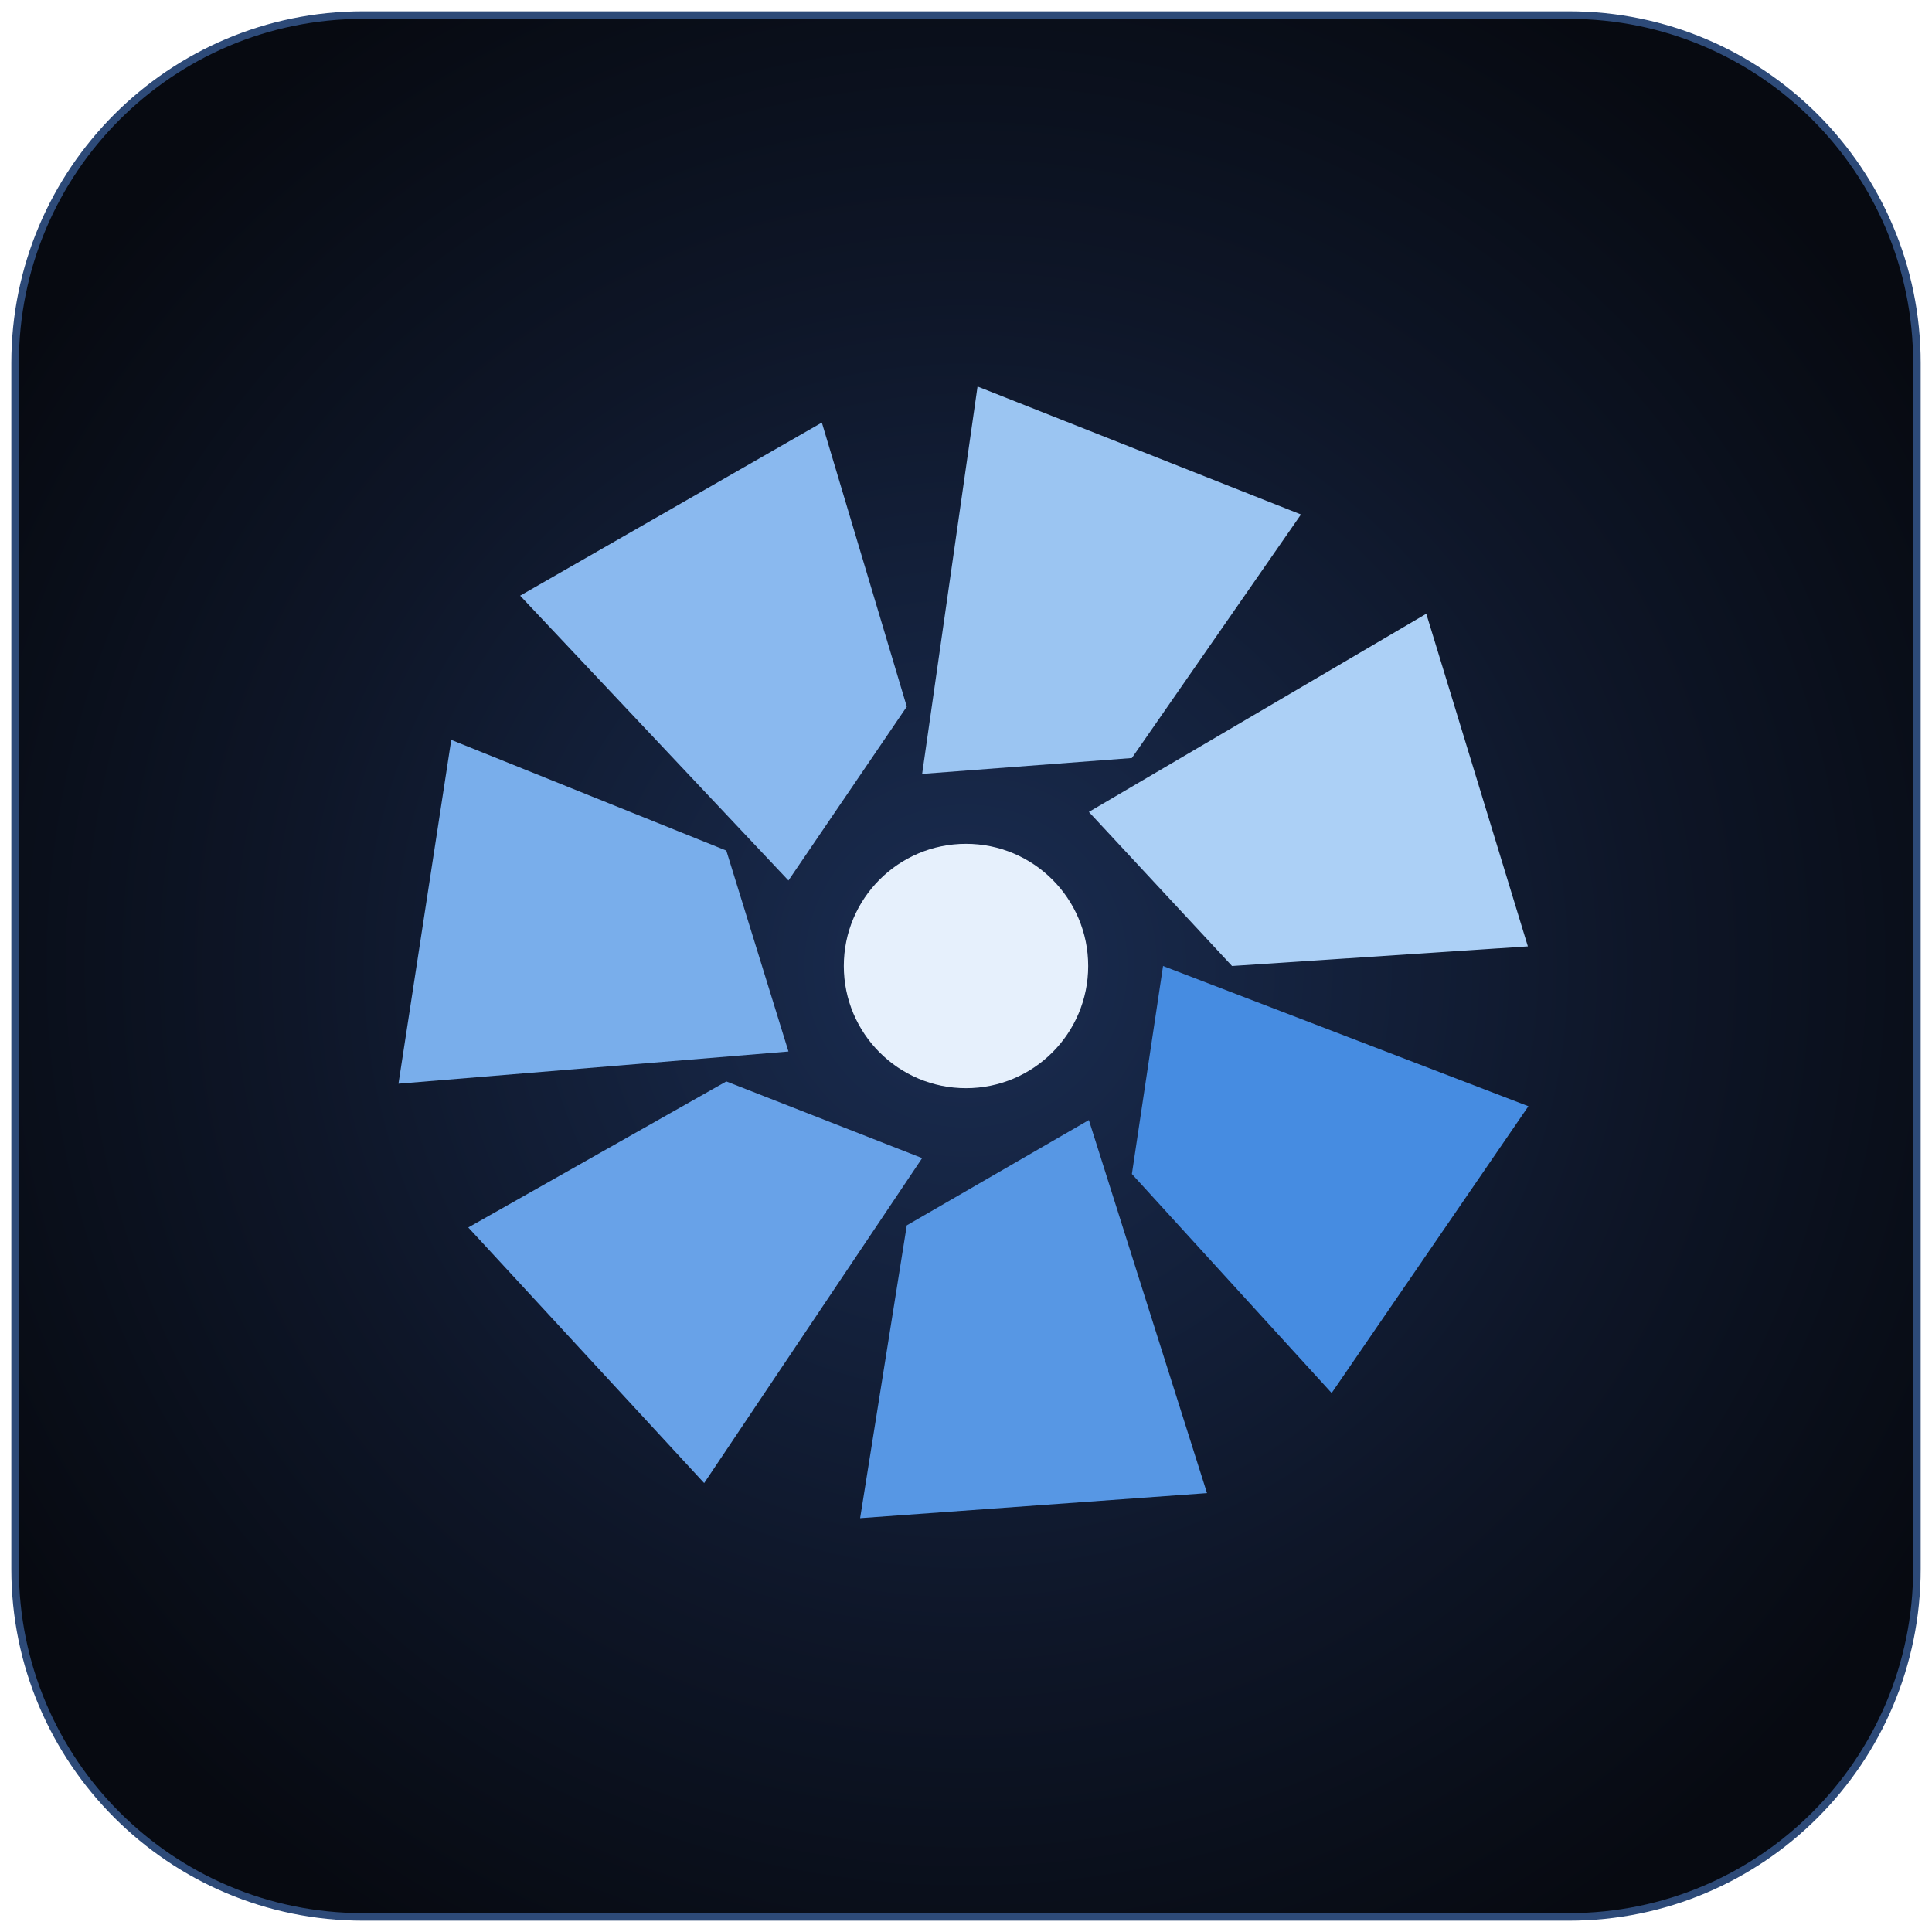
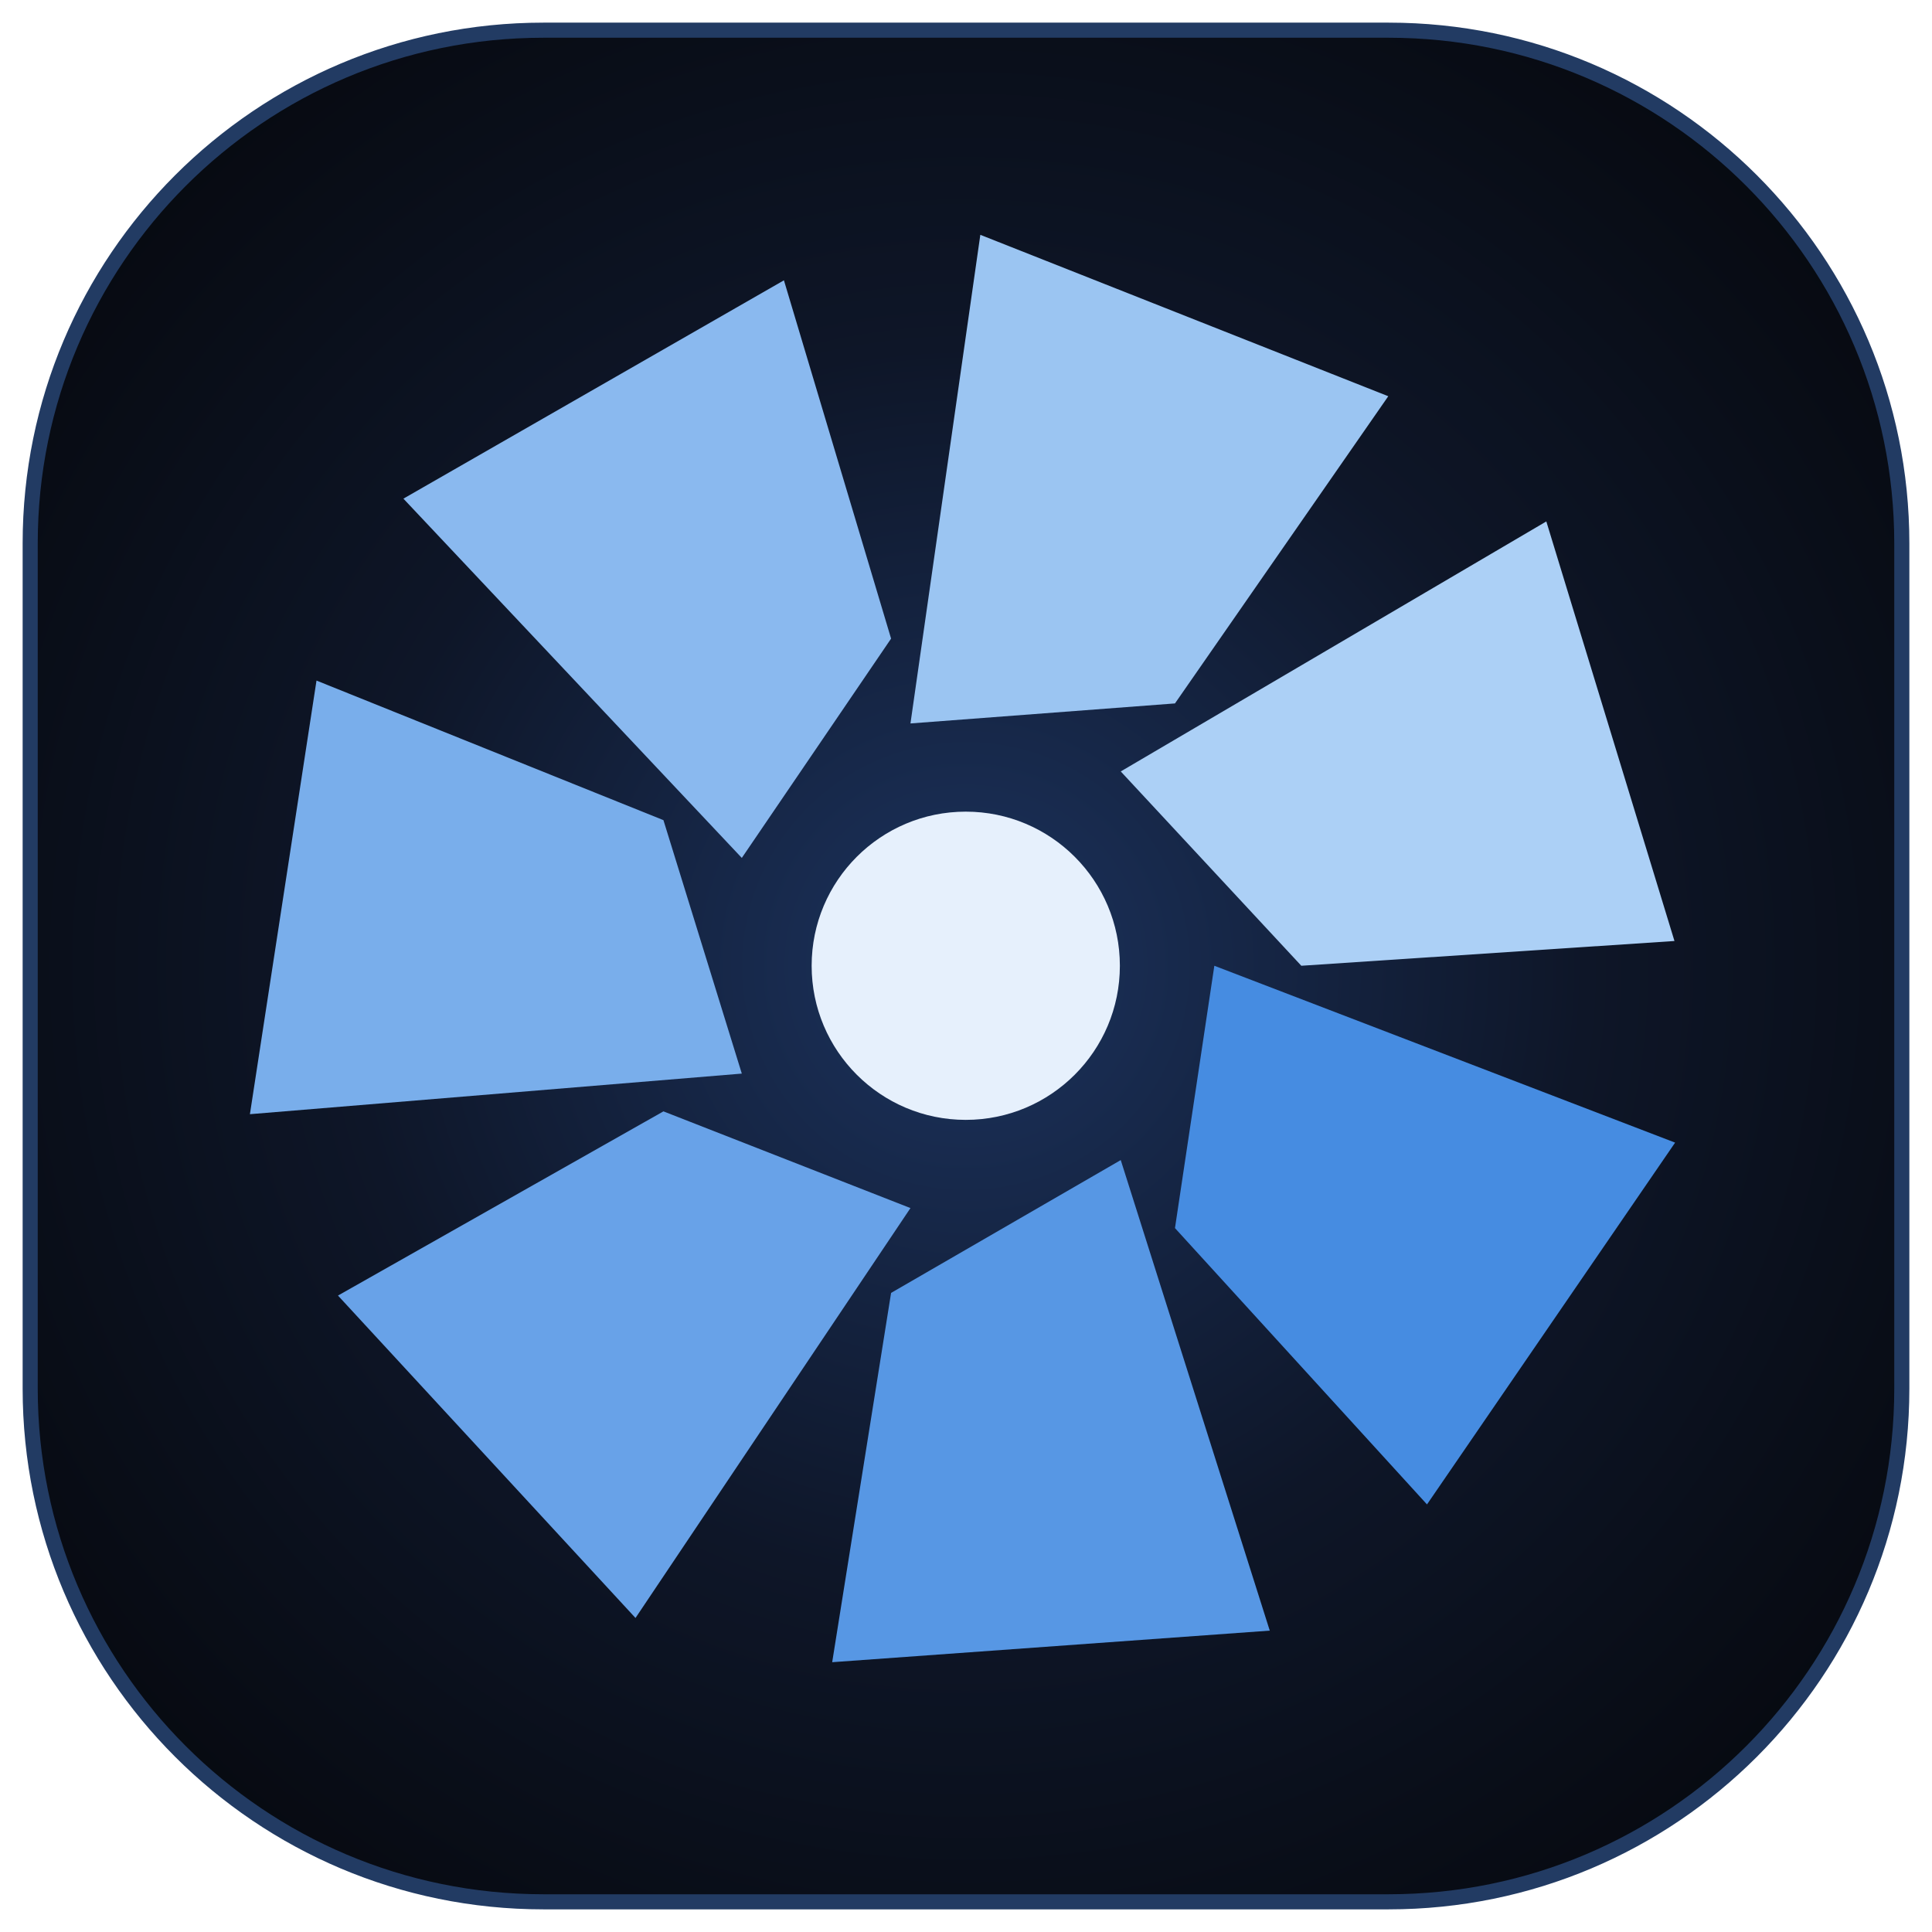
<svg xmlns="http://www.w3.org/2000/svg" viewBox="0 0 512 512" width="512" height="512">
  <defs>
    <radialGradient id="bgGlow" cx="50%" cy="50%" r="60%">
-       <stop offset="0%" stop-color="#1a2d52" />
-       <stop offset="60%" stop-color="#0e1628" />
+       <stop offset="0%" stop-color="#1c335e" />
+       <stop offset="55%" stop-color="#0e1628" />
      <stop offset="100%" stop-color="#070a11" />
    </radialGradient>
  </defs>
-   <rect x="4" y="4" width="504" height="504" rx="92.2" fill="url(#bgGlow)" stroke="#2d4a78" stroke-width="2" />
-   <g id="iyke-visuals-mark">
-     <polygon points="308.22,256.00 405.04,293.16 352.90,369.17 299.96,311.12" fill="#468ce1" />
-     <polygon points="288.56,296.83 319.87,395.69 227.94,402.33 240.31,324.73" fill="#5797e4" />
-     <polygon points="244.38,306.91 186.61,393.03 124.10,325.29 192.48,286.59" fill="#68a2e8" />
-     <polygon points="208.95,278.66 105.60,287.19 119.59,196.08 192.48,225.41" fill="#79aeeb" />
-     <polygon points="208.95,233.34 137.84,157.86 217.80,111.99 240.31,187.27" fill="#8ab9ef" />
-     <polygon points="244.38,205.09 259.06,102.43 344.77,136.34 299.96,200.88" fill="#9bc5f2" />
-     <polygon points="288.56,215.17 377.98,162.65 404.90,250.80 326.50,256.00" fill="#acd0f6" />
-     <circle cx="256.00" cy="256.00" r="32.38" fill="#e6f0fc" />
+   <rect x="8" y="8" width="496" height="496" rx="136" fill="url(#bgGlow)" stroke="#223b63" stroke-width="4" />
+   <g id="iyke-mark" transform="scale(0.86) translate(41.6, 41.6)">
+     <polygon points="332.60,256.00 474.59,310.50 398.13,421.99 320.47,336.84" fill="#468ce1" />
+     <polygon points="303.76,315.88 349.68,460.88 214.84,470.61 232.99,356.81" fill="#5797e4" />
+     <polygon points="238.96,330.67 154.23,456.98 62.55,357.63 162.84,300.87" fill="#68a2e8" />
+     <polygon points="186.99,289.23 35.41,301.74 55.93,168.12 162.84,211.13" fill="#79aeeb" />
+     <polygon points="186.99,222.77 82.71,112.06 199.97,44.78 232.99,155.19" fill="#8ab9ef" />
+     <polygon points="238.96,181.33 260.49,30.76 386.20,80.50 320.47,175.16" fill="#9bc5f2" />
+     <polygon points="303.76,196.12 434.90,119.08 474.39,248.37 359.40,256.00" fill="#acd0f6" />
+     <circle cx="256.00" cy="256.00" r="47.49" fill="#e6f0fc" />
  </g>
</svg>
